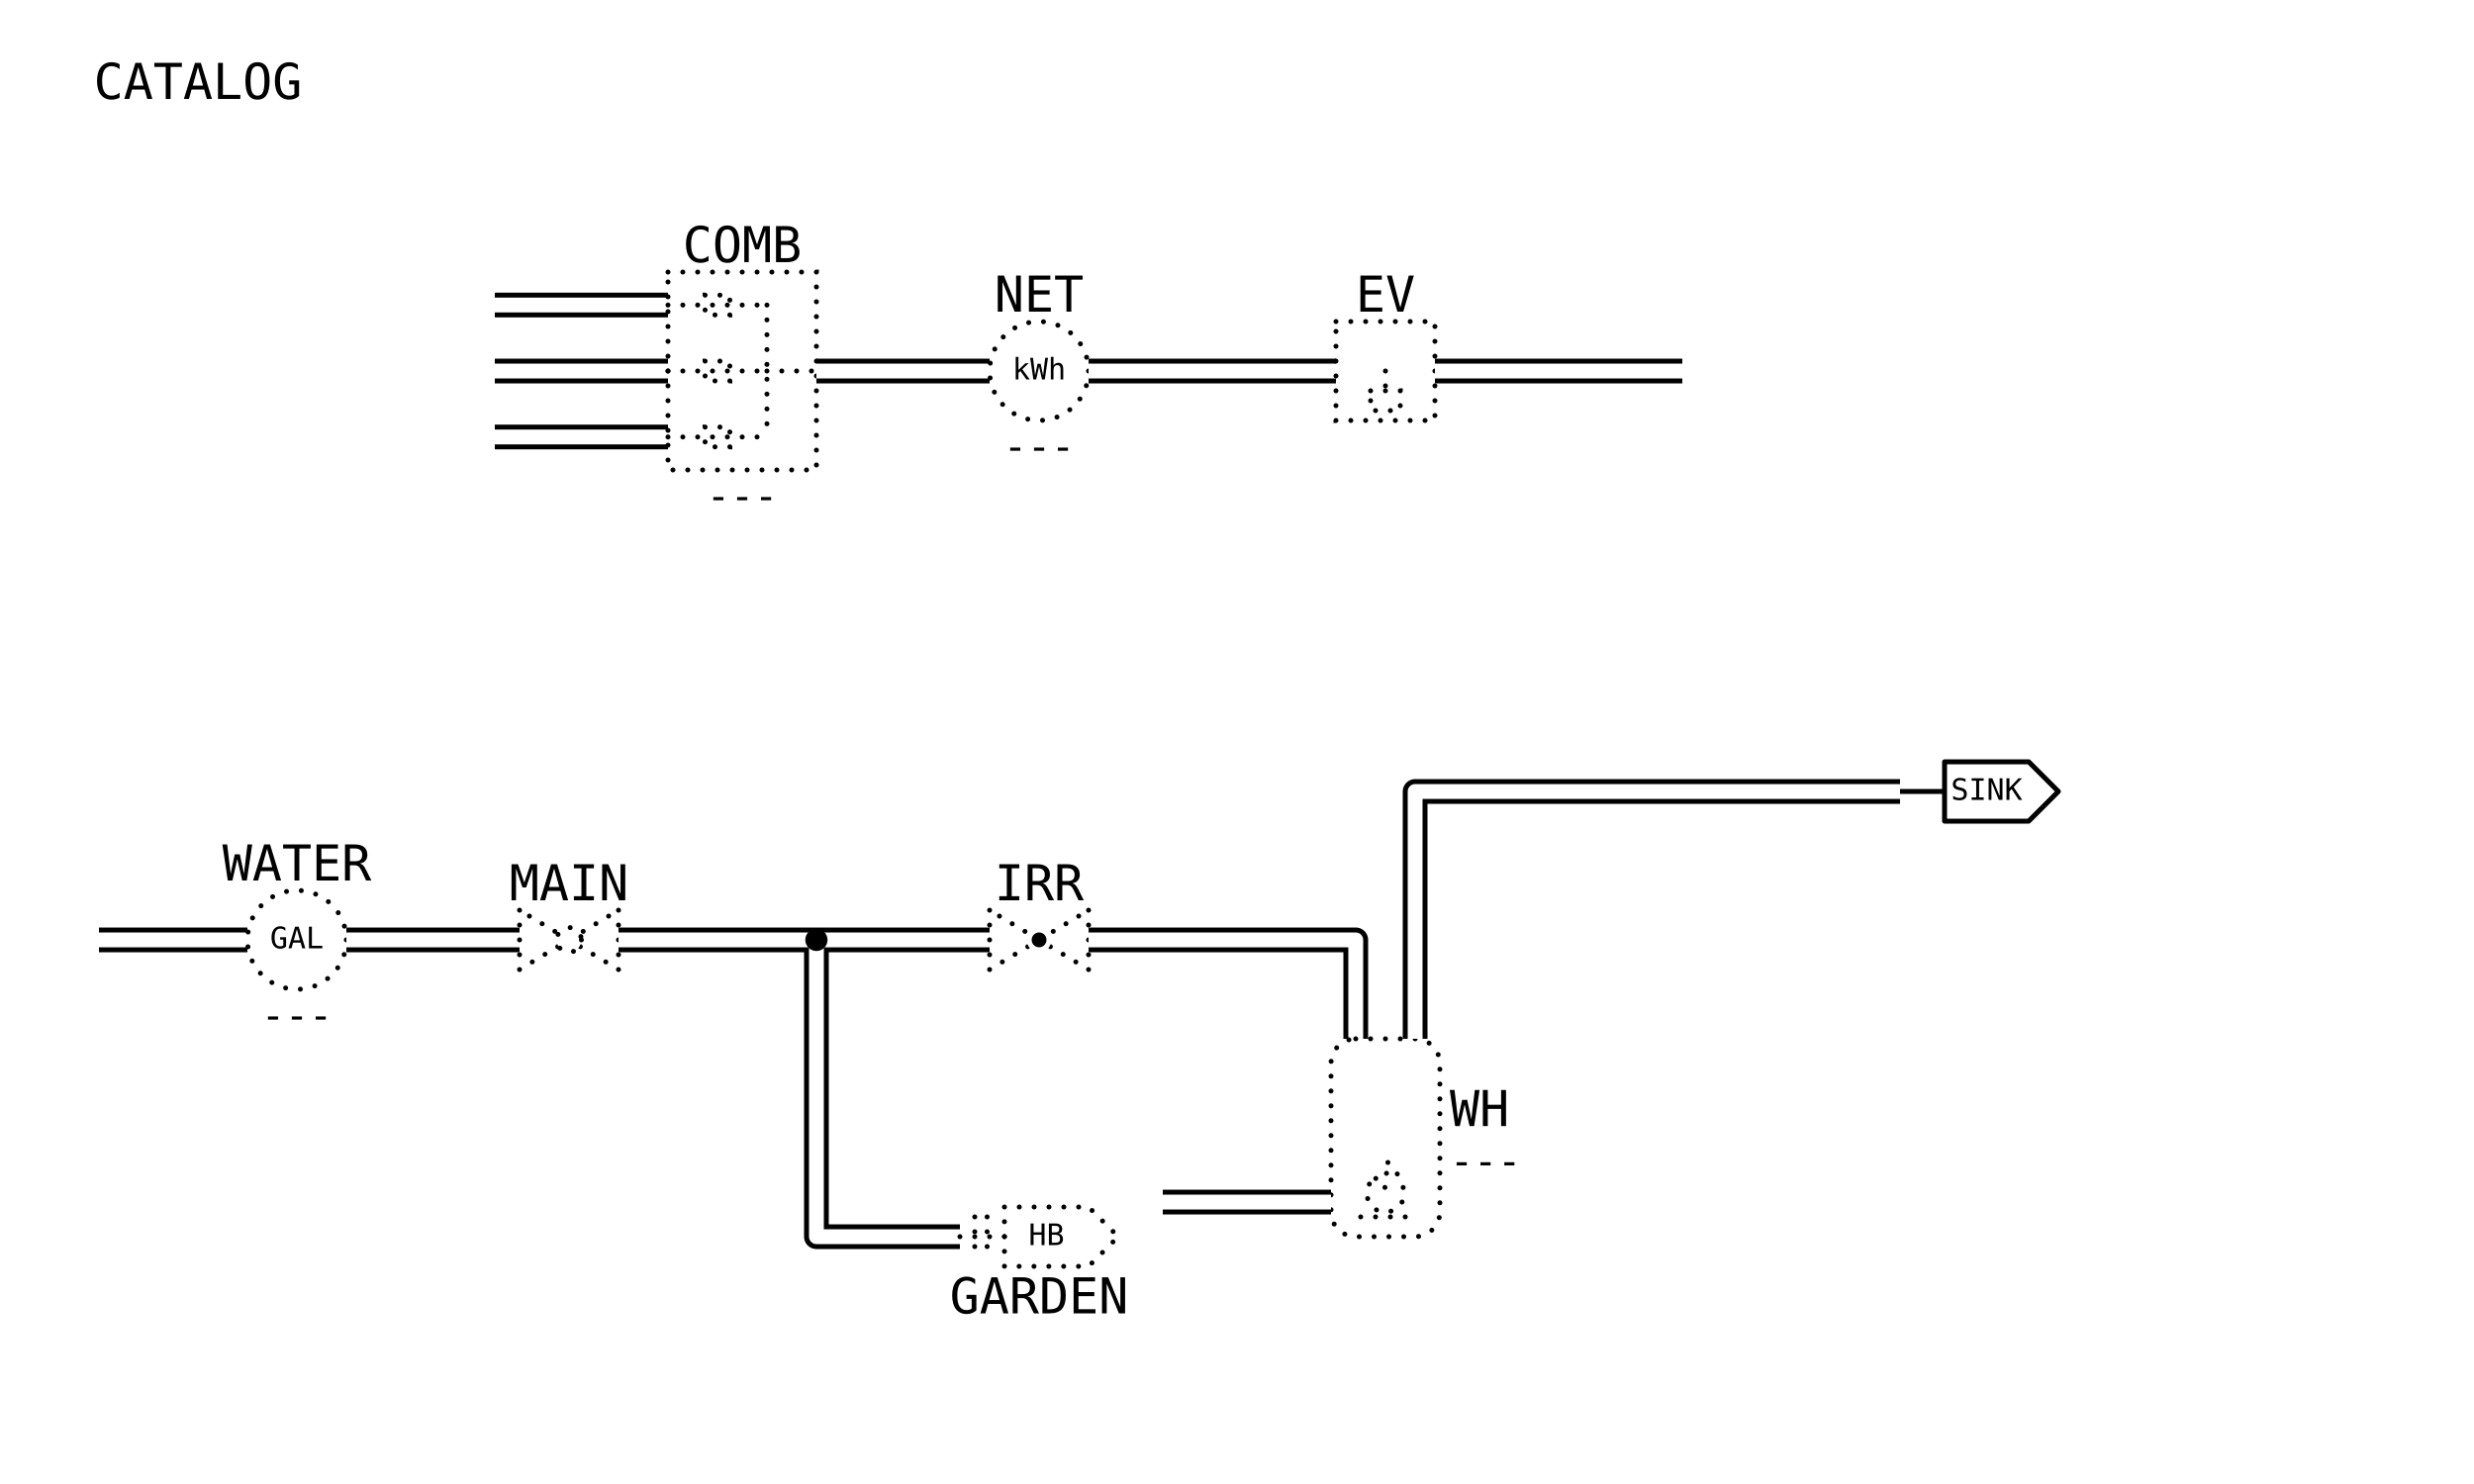
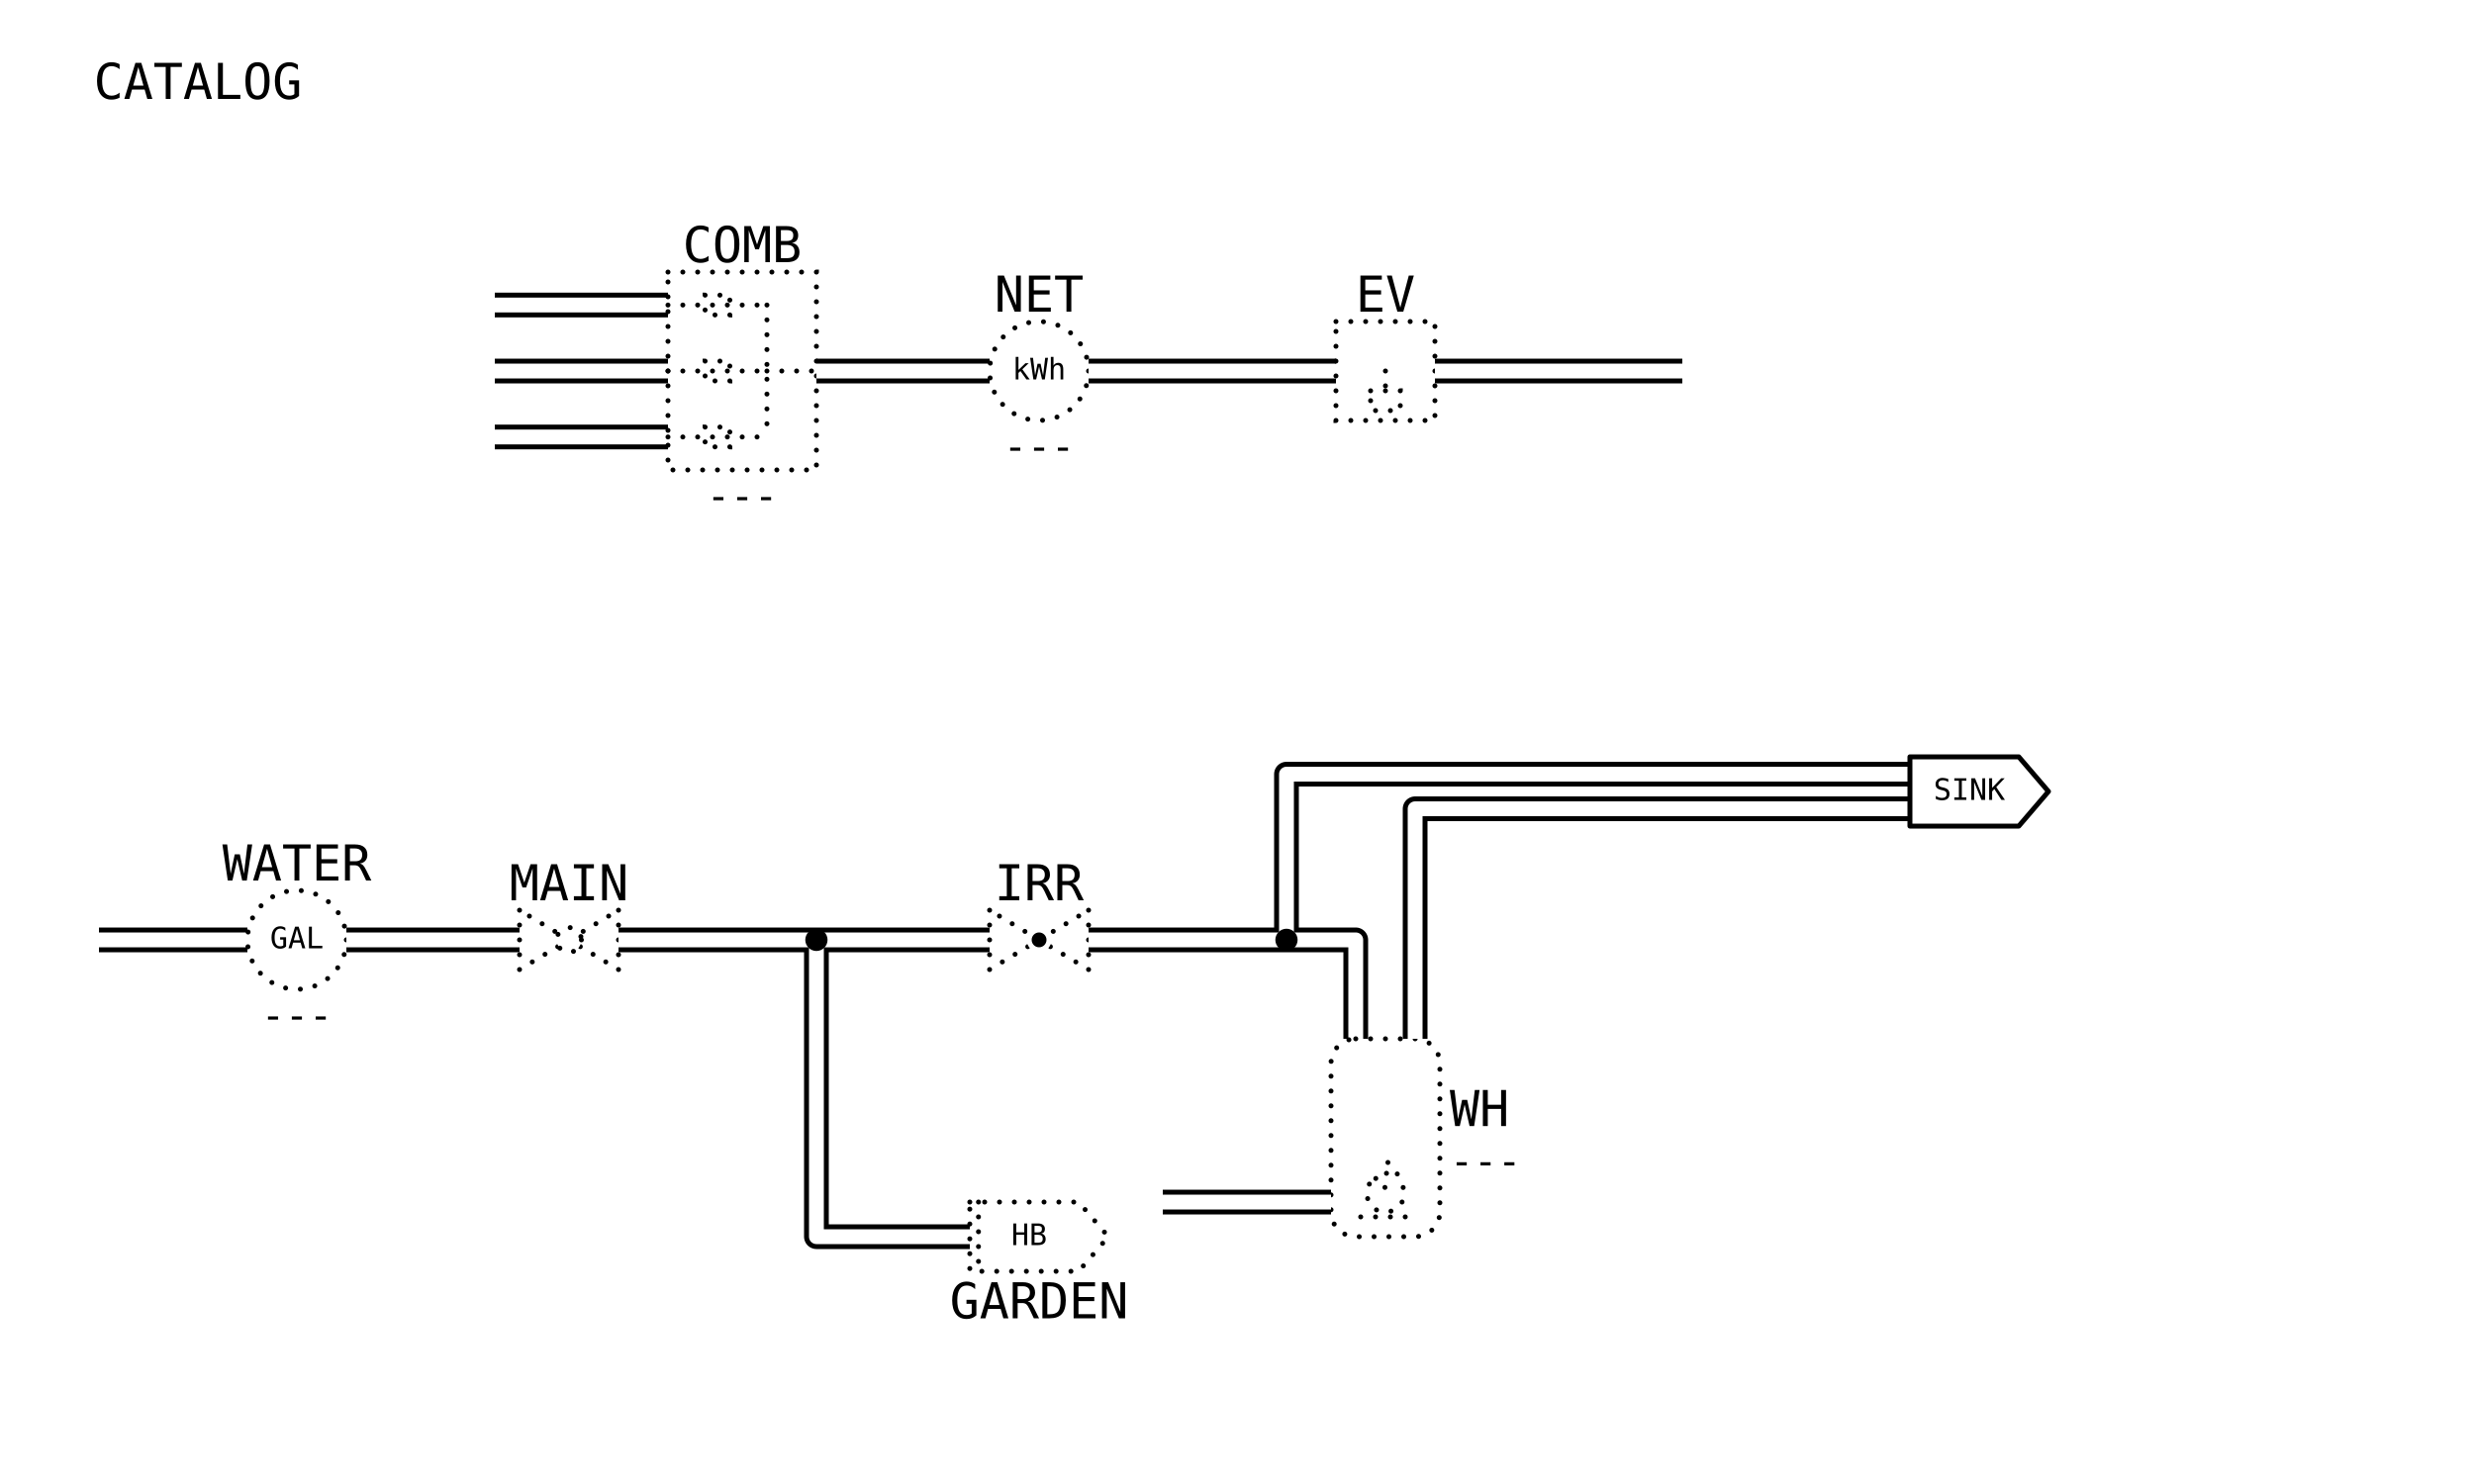
<svg xmlns="http://www.w3.org/2000/svg" viewBox="0 0 1000 600" width="1280" height="768" data-page="catalog" data-theme="eink_mono">
  <rect x="0" y="0" width="1000" height="600" fill="#ffffff" />
  <g id="casings">
    <g data-for="branch_a">
      <polyline points="200,123.33 200,123.33 270,123.33" fill="none" stroke="#000000" stroke-width="10" stroke-linejoin="round" />
    </g>
    <g data-for="branch_b">
      <polyline points="200,150 270,150" fill="none" stroke="#000000" stroke-width="10" stroke-linejoin="round" />
    </g>
    <g data-for="branch_c">
      <polyline points="200,176.67 200,176.67 270,176.67" fill="none" stroke="#000000" stroke-width="10" stroke-linejoin="round" />
    </g>
    <g data-for="to_meter">
      <polyline points="330,150 400,150" fill="none" stroke="#000000" stroke-width="10" stroke-linejoin="round" />
    </g>
    <g data-for="to_circuit">
      <polyline points="440,150 540,150" fill="none" stroke="#000000" stroke-width="10" stroke-linejoin="round" />
    </g>
    <g data-for="to_load">
      <polyline points="580,150 680,150" fill="none" stroke="#000000" stroke-width="10" stroke-linejoin="round" />
    </g>
    <g data-for="service">
      <polyline points="40,380 100,380" fill="none" stroke="#000000" stroke-width="10" stroke-linejoin="round" />
    </g>
    <g data-for="to_main">
      <polyline points="140,380 210,380" fill="none" stroke="#000000" stroke-width="10" stroke-linejoin="round" />
    </g>
    <g data-for="to_branch">
      <polyline points="250,380 330,380" fill="none" stroke="#000000" stroke-width="10" stroke-linejoin="round" />
    </g>
    <g data-for="to_irrigation">
      <polyline points="330,380 400,380" fill="none" stroke="#000000" stroke-width="10" stroke-linejoin="round" />
    </g>
+     <g data-for="to_tee">
+       <polyline points="440,380 520,380" fill="none" stroke="#000000" stroke-width="10" stroke-linejoin="round" />
+     </g>
    <g data-for="to_heater">
-       <polyline points="440,380 548,380 548,420" fill="none" stroke="#000000" stroke-width="10" stroke-linejoin="round" />
+       <polyline points="520,380 548,380 548,420" fill="none" stroke="#000000" stroke-width="10" stroke-linejoin="round" />
+     </g>
+     <g data-for="to_sink">
+       <polyline points="520,380 520,313 772,313" fill="none" stroke="#000000" stroke-width="10" stroke-linejoin="round" />
    </g>
    <g data-for="gas">
      <polyline points="470,486 538,486" fill="none" stroke="#000000" stroke-width="10" stroke-linejoin="round" />
    </g>
    <g data-for="hot">
-       <polyline points="572,420 572,320 768,320" fill="none" stroke="#000000" stroke-width="10" stroke-linejoin="round" />
+       <polyline points="572,420 572,327 772,327" fill="none" stroke="#000000" stroke-width="10" stroke-linejoin="round" />
    </g>
    <g data-for="to_garden">
-       <polyline points="330,380 330,500 388,500" fill="none" stroke="#000000" stroke-width="10" stroke-linejoin="round" />
+       <polyline points="330,380 330,500 392,500" fill="none" stroke="#000000" stroke-width="10" stroke-linejoin="round" />
    </g>
  </g>
  <g id="title">
    <text x="80" y="40" text-anchor="middle" font-family="DejaVu Sans Mono, monospace" font-size="20" fill="#000000">CATALOG</text>
  </g>
  <g id="branch_a">
    <polyline points="200,123.33 200,123.33 270,123.33" fill="none" stroke="#ffffff" stroke-width="6" stroke-linejoin="round" />
  </g>
  <g id="branch_b">
    <polyline points="200,150 270,150" fill="none" stroke="#ffffff" stroke-width="6" stroke-linejoin="round" />
  </g>
  <g id="branch_c">
    <polyline points="200,176.67 200,176.67 270,176.67" fill="none" stroke="#ffffff" stroke-width="6" stroke-linejoin="round" />
  </g>
  <g id="combiner">
    <rect x="270" y="110" width="60" height="80" fill="none" stroke="#000000" stroke-width="2" stroke-dasharray="0 6" stroke-linecap="round" />
    <line x1="270" y1="123.33" x2="310" y2="123.33" stroke="#000000" stroke-width="2" stroke-dasharray="0 6" stroke-linecap="round" />
    <rect x="285" y="119.33" width="10" height="8" fill="none" stroke="#000000" stroke-width="2" stroke-dasharray="0 6" stroke-linecap="round" />
    <line x1="270" y1="150" x2="310" y2="150" stroke="#000000" stroke-width="2" stroke-dasharray="0 6" stroke-linecap="round" />
    <rect x="285" y="146" width="10" height="8" fill="none" stroke="#000000" stroke-width="2" stroke-dasharray="0 6" stroke-linecap="round" />
    <line x1="270" y1="176.67" x2="310" y2="176.67" stroke="#000000" stroke-width="2" stroke-dasharray="0 6" stroke-linecap="round" />
    <rect x="285" y="172.67" width="10" height="8" fill="none" stroke="#000000" stroke-width="2" stroke-dasharray="0 6" stroke-linecap="round" />
    <line x1="310" y1="123.33" x2="310" y2="176.67" stroke="#000000" stroke-width="2" stroke-dasharray="0 6" stroke-linecap="round" />
    <line x1="310" y1="150" x2="330" y2="150" stroke="#000000" stroke-width="2" stroke-dasharray="0 6" stroke-linecap="round" />
    <text x="300" y="106" text-anchor="middle" font-family="DejaVu Sans Mono, monospace" font-size="20" fill="#000000">COMB</text>
    <text x="300" y="206" text-anchor="middle" font-family="DejaVu Sans Mono, monospace" font-size="16" fill="#000000">---</text>
  </g>
  <g id="to_meter">
    <polyline points="330,150 400,150" fill="none" stroke="#ffffff" stroke-width="6" stroke-linejoin="round" />
  </g>
  <g id="net_meter">
    <circle cx="420" cy="150" r="20" fill="none" stroke="#000000" stroke-width="2" stroke-dasharray="0 6" stroke-linecap="round" />
    <text x="420" y="150" text-anchor="middle" dominant-baseline="middle" font-family="DejaVu Sans Mono, monospace" font-size="12" fill="#000000">kWh</text>
    <text x="420" y="126" text-anchor="middle" font-family="DejaVu Sans Mono, monospace" font-size="20" fill="#000000">NET</text>
    <text x="420" y="186" text-anchor="middle" font-family="DejaVu Sans Mono, monospace" font-size="16" fill="#000000">---</text>
  </g>
  <g id="to_circuit">
    <polyline points="440,150 540,150" fill="none" stroke="#ffffff" stroke-width="6" stroke-linejoin="round" />
  </g>
  <g id="ev_circuit">
    <g>
      <rect x="540" y="130" width="40" height="40" fill="none" stroke="#000000" stroke-width="2" stroke-dasharray="0 6" stroke-linecap="round" />
      <line x1="560" y1="150" x2="560" y2="158" stroke="#000000" stroke-width="2" stroke-dasharray="0 6" stroke-linecap="round" />
      <rect x="554" y="158" width="12" height="8" fill="none" stroke="#000000" stroke-width="2" stroke-dasharray="0 6" stroke-linecap="round" />
    </g>
    <text x="560" y="126" text-anchor="middle" font-family="DejaVu Sans Mono, monospace" font-size="20" fill="#000000">EV</text>
  </g>
  <g id="to_load">
    <polyline points="580,150 680,150" fill="none" stroke="#ffffff" stroke-width="6" stroke-linejoin="round" />
  </g>
  <g id="service">
    <polyline points="40,380 100,380" fill="none" stroke="#ffffff" stroke-width="6" stroke-linejoin="round" />
  </g>
  <g id="water_meter">
    <circle cx="120" cy="380" r="20" fill="none" stroke="#000000" stroke-width="2" stroke-dasharray="0 6" stroke-linecap="round" />
    <text x="120" y="380" text-anchor="middle" dominant-baseline="middle" font-family="DejaVu Sans Mono, monospace" font-size="12" fill="#000000">GAL</text>
    <text x="120" y="356" text-anchor="middle" font-family="DejaVu Sans Mono, monospace" font-size="20" fill="#000000">WATER</text>
    <text x="120" y="416" text-anchor="middle" font-family="DejaVu Sans Mono, monospace" font-size="16" fill="#000000">---</text>
  </g>
  <g id="to_main">
    <polyline points="140,380 210,380" fill="none" stroke="#ffffff" stroke-width="6" stroke-linejoin="round" />
  </g>
  <g id="main_valve">
    <g>
      <polygon points="210,368 210,392 230,380" fill="none" stroke-linejoin="round" stroke="#000000" stroke-width="2" stroke-dasharray="0 6" stroke-linecap="round" />
      <polygon points="250,368 250,392 230,380" fill="none" stroke-linejoin="round" stroke="#000000" stroke-width="2" stroke-dasharray="0 6" stroke-linecap="round" />
      <circle cx="230" cy="380" r="5" fill="#ffffff" stroke="#000000" stroke-width="2" stroke-dasharray="0 6" stroke-linecap="round" />
    </g>
    <text x="230" y="364" text-anchor="middle" font-family="DejaVu Sans Mono, monospace" font-size="20" fill="#000000">MAIN</text>
  </g>
  <g id="to_branch">
    <polyline points="250,380 330,380" fill="none" stroke="#ffffff" stroke-width="6" stroke-linejoin="round" />
  </g>
  <g id="to_irrigation">
    <polyline points="330,380 400,380" fill="none" stroke="#ffffff" stroke-width="6" stroke-linejoin="round" />
  </g>
  <g id="irrigation">
    <g>
      <polygon points="400,368 400,392 420,380" fill="none" stroke-linejoin="round" stroke="#000000" stroke-width="2" stroke-dasharray="0 6" stroke-linecap="round" />
      <polygon points="440,368 440,392 420,380" fill="none" stroke-linejoin="round" stroke="#000000" stroke-width="2" stroke-dasharray="0 6" stroke-linecap="round" />
      <circle cx="420" cy="380" r="4" fill="#000000" stroke="#ffffff" stroke-width="2" />
    </g>
    <text x="420" y="364" text-anchor="middle" font-family="DejaVu Sans Mono, monospace" font-size="20" fill="#000000">IRR</text>
  </g>
+   <g id="to_tee">
+     <polyline points="440,380 520,380" fill="none" stroke="#ffffff" stroke-width="6" stroke-linejoin="round" />
+   </g>
  <g id="to_heater">
-     <polyline points="440,380 548,380 548,420" fill="none" stroke="#ffffff" stroke-width="6" stroke-linejoin="round" />
+     <polyline points="520,380 548,380 548,420" fill="none" stroke="#ffffff" stroke-width="6" stroke-linejoin="round" />
+   </g>
+   <g id="to_sink">
+     <polyline points="520,380 520,313 772,313" fill="none" stroke="#ffffff" stroke-width="6" stroke-linejoin="round" />
  </g>
  <g id="heater">
    <rect x="538" y="420" width="44" height="80" rx="10" fill="none" stroke="#000000" stroke-width="2" stroke-dasharray="0 6" stroke-linecap="round" />
    <path d="M561 470 C569 478 569 486 564 489 Q560 491 556 489 C551 486 552 479 556 475 C556 479 558 481 560 480 C562 477 559 473 561 470 Z" fill="none" stroke-linejoin="round" stroke="#000000" stroke-width="2" stroke-dasharray="0 6" stroke-linecap="round" />
    <line x1="550" y1="492" x2="570" y2="492" stroke="#000000" stroke-width="2" stroke-dasharray="0 6" stroke-linecap="round" />
    <text x="586" y="449.6" text-anchor="start" dominant-baseline="middle" font-family="DejaVu Sans Mono, monospace" font-size="20" fill="#000000">WH</text>
    <text x="586" y="470.4" text-anchor="start" dominant-baseline="middle" font-family="DejaVu Sans Mono, monospace" font-size="16" fill="#000000">---</text>
  </g>
  <g id="gas">
    <polyline points="470,486 538,486" fill="none" stroke="#ffffff" stroke-width="6" stroke-linejoin="round" />
  </g>
  <g id="hot">
-     <polyline points="572,420 572,320 768,320" fill="none" stroke="#ffffff" stroke-width="6" stroke-linejoin="round" />
+     <polyline points="572,420 572,327 772,327" fill="none" stroke="#ffffff" stroke-width="6" stroke-linejoin="round" />
  </g>
  <g id="to_garden">
-     <polyline points="330,380 330,500 388,500" fill="none" stroke="#ffffff" stroke-width="6" stroke-linejoin="round" />
+     <polyline points="330,380 330,500 392,500" fill="none" stroke="#ffffff" stroke-width="6" stroke-linejoin="round" />
  </g>
  <g id="garden">
-     <line x1="388" y1="500" x2="406" y2="500" stroke="#000000" stroke-width="2" stroke-dasharray="0 6" stroke-linecap="round" />
-     <polygon points="406,488 440,488 452,500 440,512 406,512" fill="none" stroke-linejoin="round" stroke="#000000" stroke-width="2" stroke-dasharray="0 6" stroke-linecap="round" />
-     <line x1="394" y1="492" x2="394" y2="508" stroke="#000000" stroke-width="2" stroke-dasharray="0 6" stroke-linecap="round" />
-     <line x1="399" y1="492" x2="399" y2="508" stroke="#000000" stroke-width="2" stroke-dasharray="0 6" stroke-linecap="round" />
-     <text x="423" y="500" text-anchor="middle" dominant-baseline="middle" font-family="DejaVu Sans Mono, monospace" font-size="12" fill="#000000">HB</text>
-     <text x="420" y="531" text-anchor="middle" font-family="DejaVu Sans Mono, monospace" font-size="20" fill="#000000">GARDEN</text>
+     <polygon points="392,486 436,486 448,500 436,514 392,514" fill="none" stroke-linejoin="round" stroke="#000000" stroke-width="2" stroke-dasharray="0 6" stroke-linecap="round" />
+     <line x1="395.5" y1="486" x2="395.5" y2="514" stroke="#000000" stroke-width="2" stroke-dasharray="0 6" stroke-linecap="round" />
+     <text x="416" y="500" text-anchor="middle" dominant-baseline="middle" font-family="DejaVu Sans Mono, monospace" font-size="12" fill="#000000">HB</text>
+     <text x="420" y="533" text-anchor="middle" font-family="DejaVu Sans Mono, monospace" font-size="20" fill="#000000">GARDEN</text>
  </g>
  <g id="sink">
-     <line x1="768" y1="320" x2="786" y2="320" stroke="#000000" stroke-width="2" />
-     <polygon points="786,308 820,308 832,320 820,332 786,332" fill="none" stroke-linejoin="round" stroke="#000000" stroke-width="2" />
-     <text x="803" y="320" text-anchor="middle" dominant-baseline="middle" font-family="DejaVu Sans Mono, monospace" font-size="12" fill="#000000">SINK</text>
+     <polygon points="772,306 816,306 828,320 816,334 772,334" fill="none" stroke-linejoin="round" stroke="#000000" stroke-width="2" />
+     <text x="796" y="320" text-anchor="middle" dominant-baseline="middle" font-family="DejaVu Sans Mono, monospace" font-size="12" fill="#000000">SINK</text>
  </g>
  <g id="branch">
    <circle cx="330" cy="380" r="4.5" fill="#000000" />
  </g>
+   <g id="tee">
+     <circle cx="520" cy="380" r="4.5" fill="#000000" />
+   </g>
</svg>
